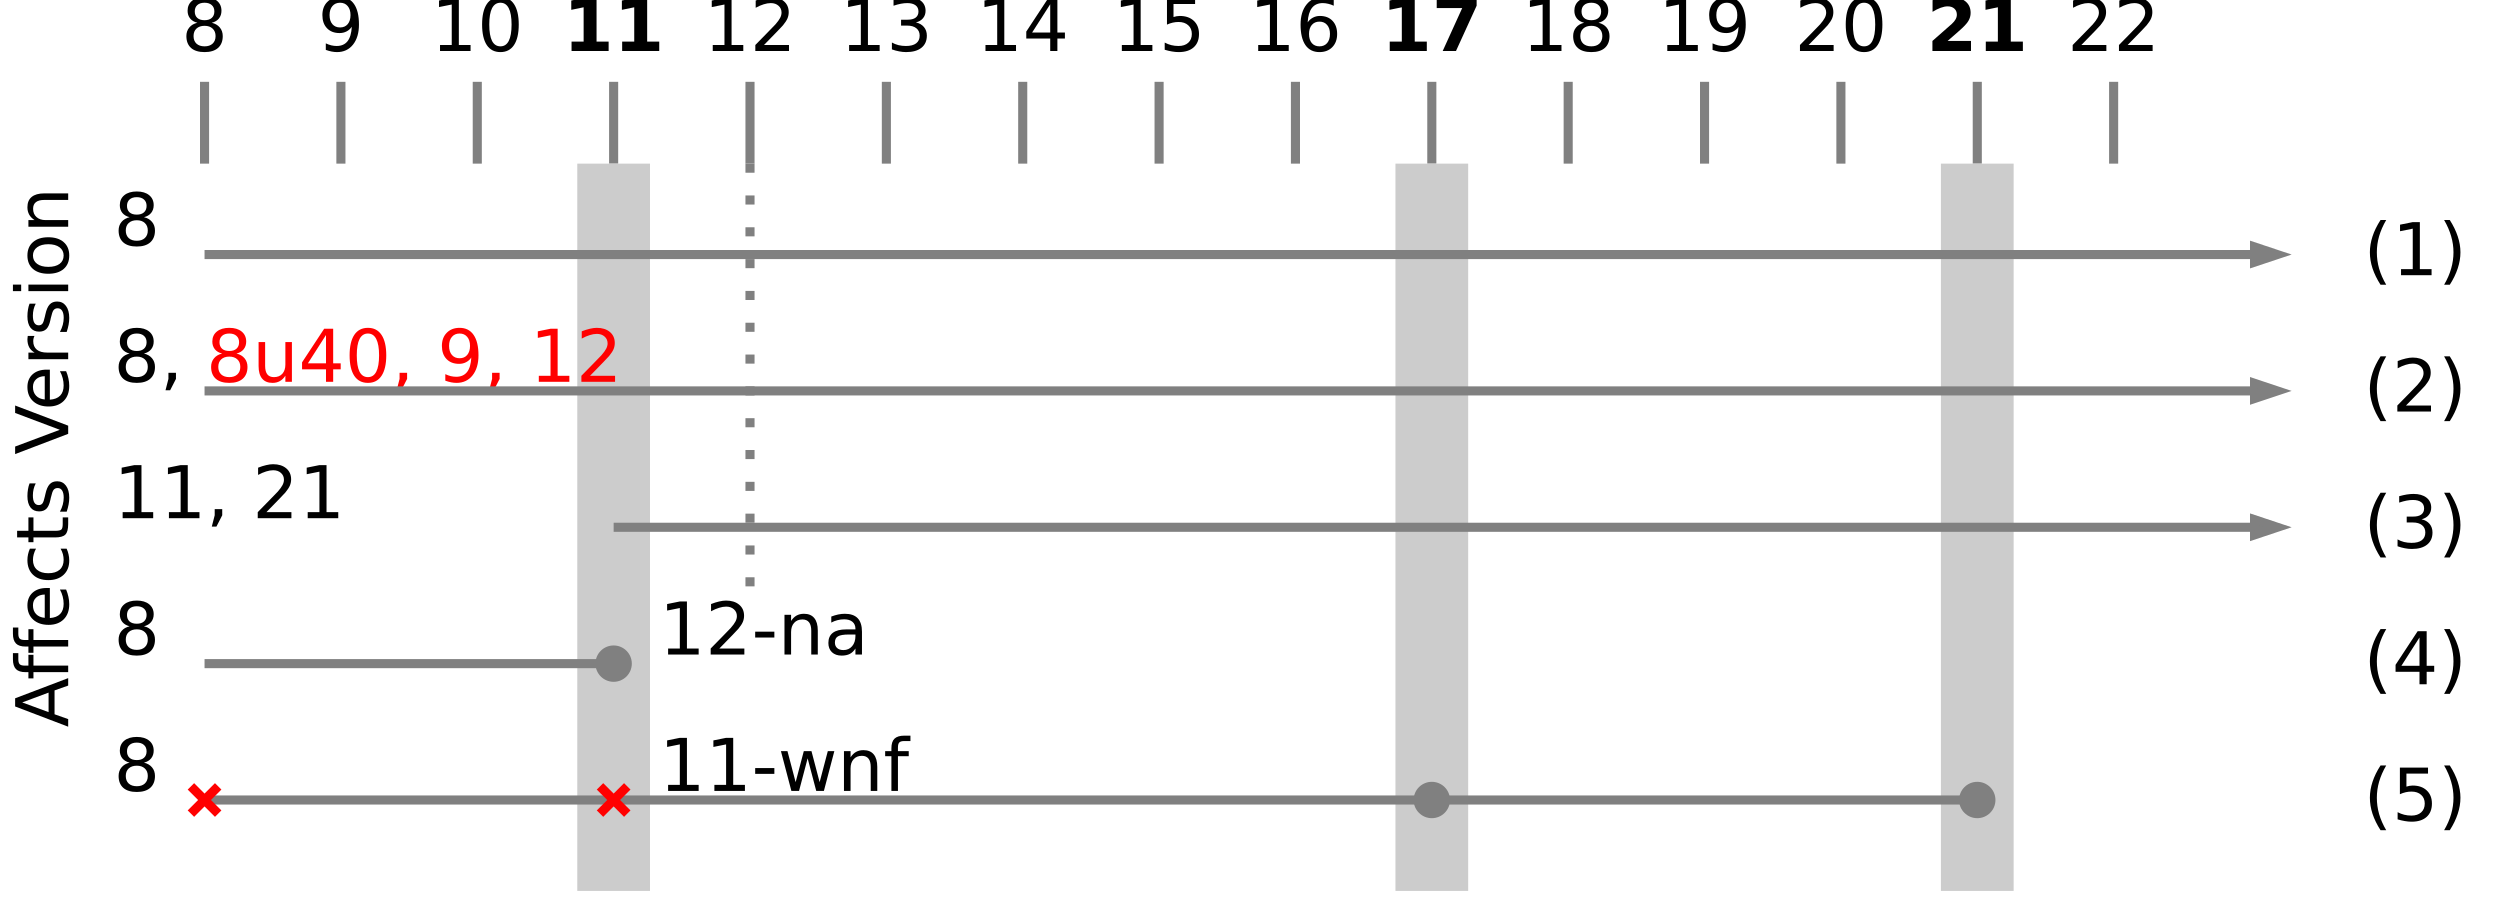
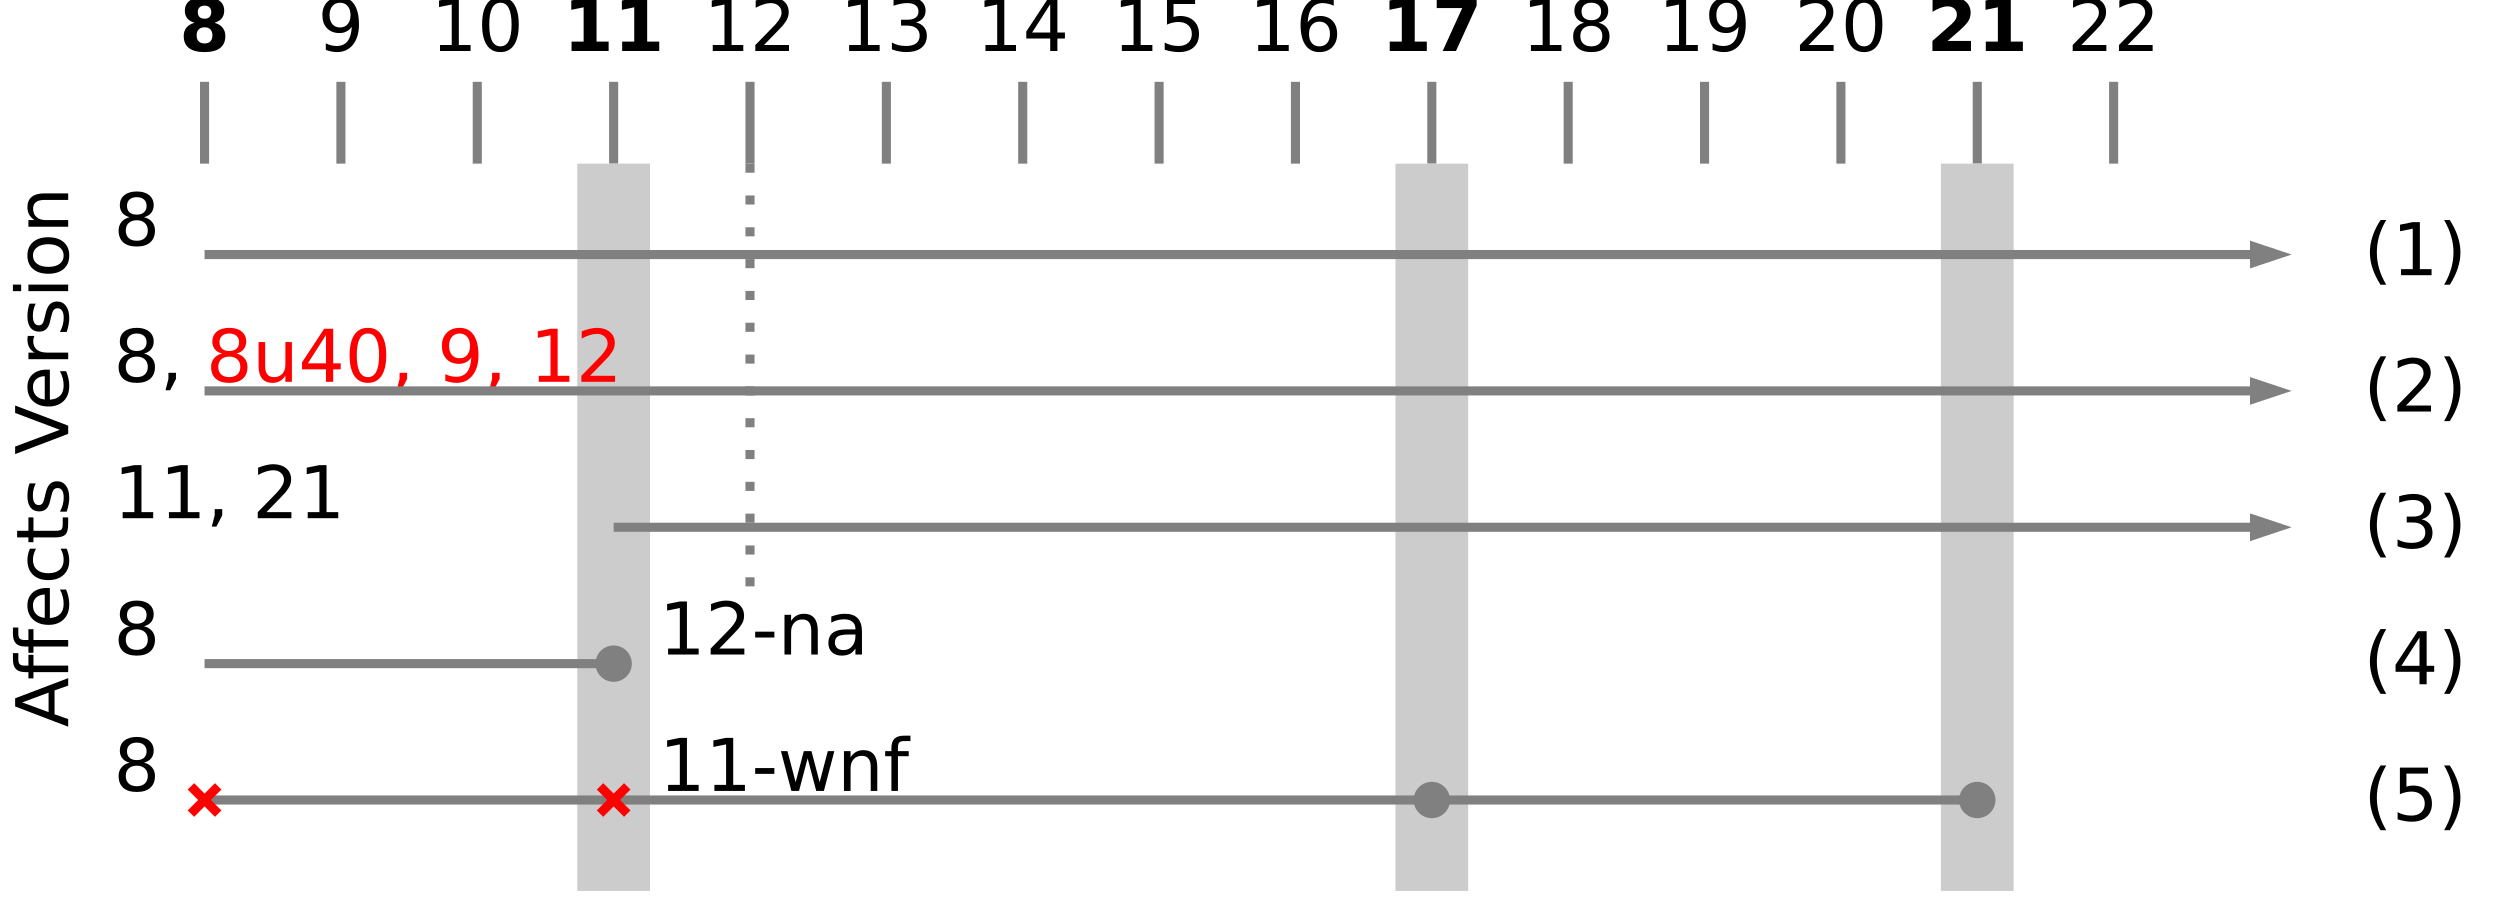
<svg xmlns="http://www.w3.org/2000/svg" xmlns:xlink="http://www.w3.org/1999/xlink" width="550" height="200" version="1.1">
  <style>
        rect {
            fill: none;
            stroke: black;
            stroke-width: 1;
        }
        text {
            font: 16px 'DejaVu Sans', sans-serif;
        }
        #head text {
            text-anchor: middle;
            dominant-baseline: text-bottom;
        }
        #refs text {
            dominant-baseline: middle;
        }
        text.lts {
            font-weight: bold;
        }
        #headlines line, #timeline path {
            stroke: #808080;
            stroke-width: 2;
        }
        #lts-lines line {
            stroke: #CCCCCC;
            stroke-width: 16;
        }
    </style>
  <text x="15" y="160" transform="rotate(-90 15, 160)">Affects Version</text>
  <g id="head">
-     <text x="45" y="15">8</text>
+     <text x="45" y="15" class="lts">8</text>
    <text x="75" y="15">9</text>
    <text x="105" y="15">10</text>
    <text x="135" y="15" class="lts">11</text>
    <text x="165" y="15">12</text>
    <text x="195" y="15">13</text>
    <text x="225" y="15">14</text>
    <text x="255" y="15">15</text>
    <text x="285" y="15">16</text>
    <text x="315" y="15" class="lts">17</text>
    <text x="345" y="15">18</text>
    <text x="375" y="15">19</text>
    <text x="405" y="15">20</text>
    <text x="435" y="15" class="lts">21</text>
    <text x="465" y="15">22</text>
  </g>
  <g id="headlines">
    <line x1="45" y1="18" x2="45" y2="36" />
    <line x1="75" y1="18" x2="75" y2="36" />
    <line x1="105" y1="18" x2="105" y2="36" />
    <line x1="135" y1="18" x2="135" y2="36" />
    <line x1="165" y1="18" x2="165" y2="36" />
    <line x1="165" y1="36" x2="165" y2="130" stroke-dasharray="2 5" />
    <line x1="195" y1="18" x2="195" y2="36" />
    <line x1="225" y1="18" x2="225" y2="36" />
    <line x1="255" y1="18" x2="255" y2="36" />
    <line x1="285" y1="18" x2="285" y2="36" />
    <line x1="315" y1="18" x2="315" y2="36" />
    <line x1="345" y1="18" x2="345" y2="36" />
    <line x1="375" y1="18" x2="375" y2="36" />
    <line x1="405" y1="18" x2="405" y2="36" />
    <line x1="435" y1="18" x2="435" y2="36" />
    <line x1="465" y1="18" x2="465" y2="36" />
  </g>
  <g id="lts-lines">
    <line x1="135" y1="36" x2="135" y2="196" />
    <line x1="315" y1="36" x2="315" y2="196" />
    <line x1="435" y1="36" x2="435" y2="196" />
  </g>
  <g id="timeline">
    <defs>
      <marker id="arrow" viewBox="0 0 20 18" refX="0" refY="9" markerWidth="20" markerHeight="9" orient="auto">
        <path d="M 0 7 L 6 9 L 0 11 Z" fill="#808080" />
      </marker>
      <marker id="circle" viewBox="0 0 12 12" refX="6" refY="6" markerWidth="12" markerHeight="12" orient="auto">
        <circle cx="6" cy="6" r="2" fill="#808080" />
      </marker>
    </defs>
    <text x="25" y="54">8</text>
    <path d="M 45, 56 L 495, 56" marker-end="url(#arrow)" />
    <text x="25" y="84">8,
        <tspan fill="red">8u40, 9, 12</tspan>
    </text>
    <path d="M 45, 86 L 495, 86" marker-end="url(#arrow)" />
    <text x="25" y="114">11, 21</text>
    <path d="M 135, 116 L 495, 116" marker-end="url(#arrow)" />
    <text x="25" y="144">8</text>
    <text x="145" y="144">12-na</text>
    <path d="M  45, 146 L 135, 146" marker-end="url(#circle)" />
    <text x="25" y="174">8</text>
    <text x="145" y="174">11-wnf</text>
    <path d="M 45, 176 L 315, 176 L 435, 176" marker-mid="url(#circle)" marker-end="url(#circle)" />
    <g id="red-cross">
      <path d="M 132, 173 L 138, 179                  M 138, 173 L 132, 179" style="stroke: red" />
    </g>
    <use x="-90" y="0" stroke-width="2" xlink:href="#red-cross" />
  </g>
  <g id="refs">
    <text x="520" y="56">(1)</text>
    <text x="520" y="86">(2)</text>
    <text x="520" y="116">(3)</text>
    <text x="520" y="146">(4)</text>
    <text x="520" y="176">(5)</text>
  </g>
</svg>
